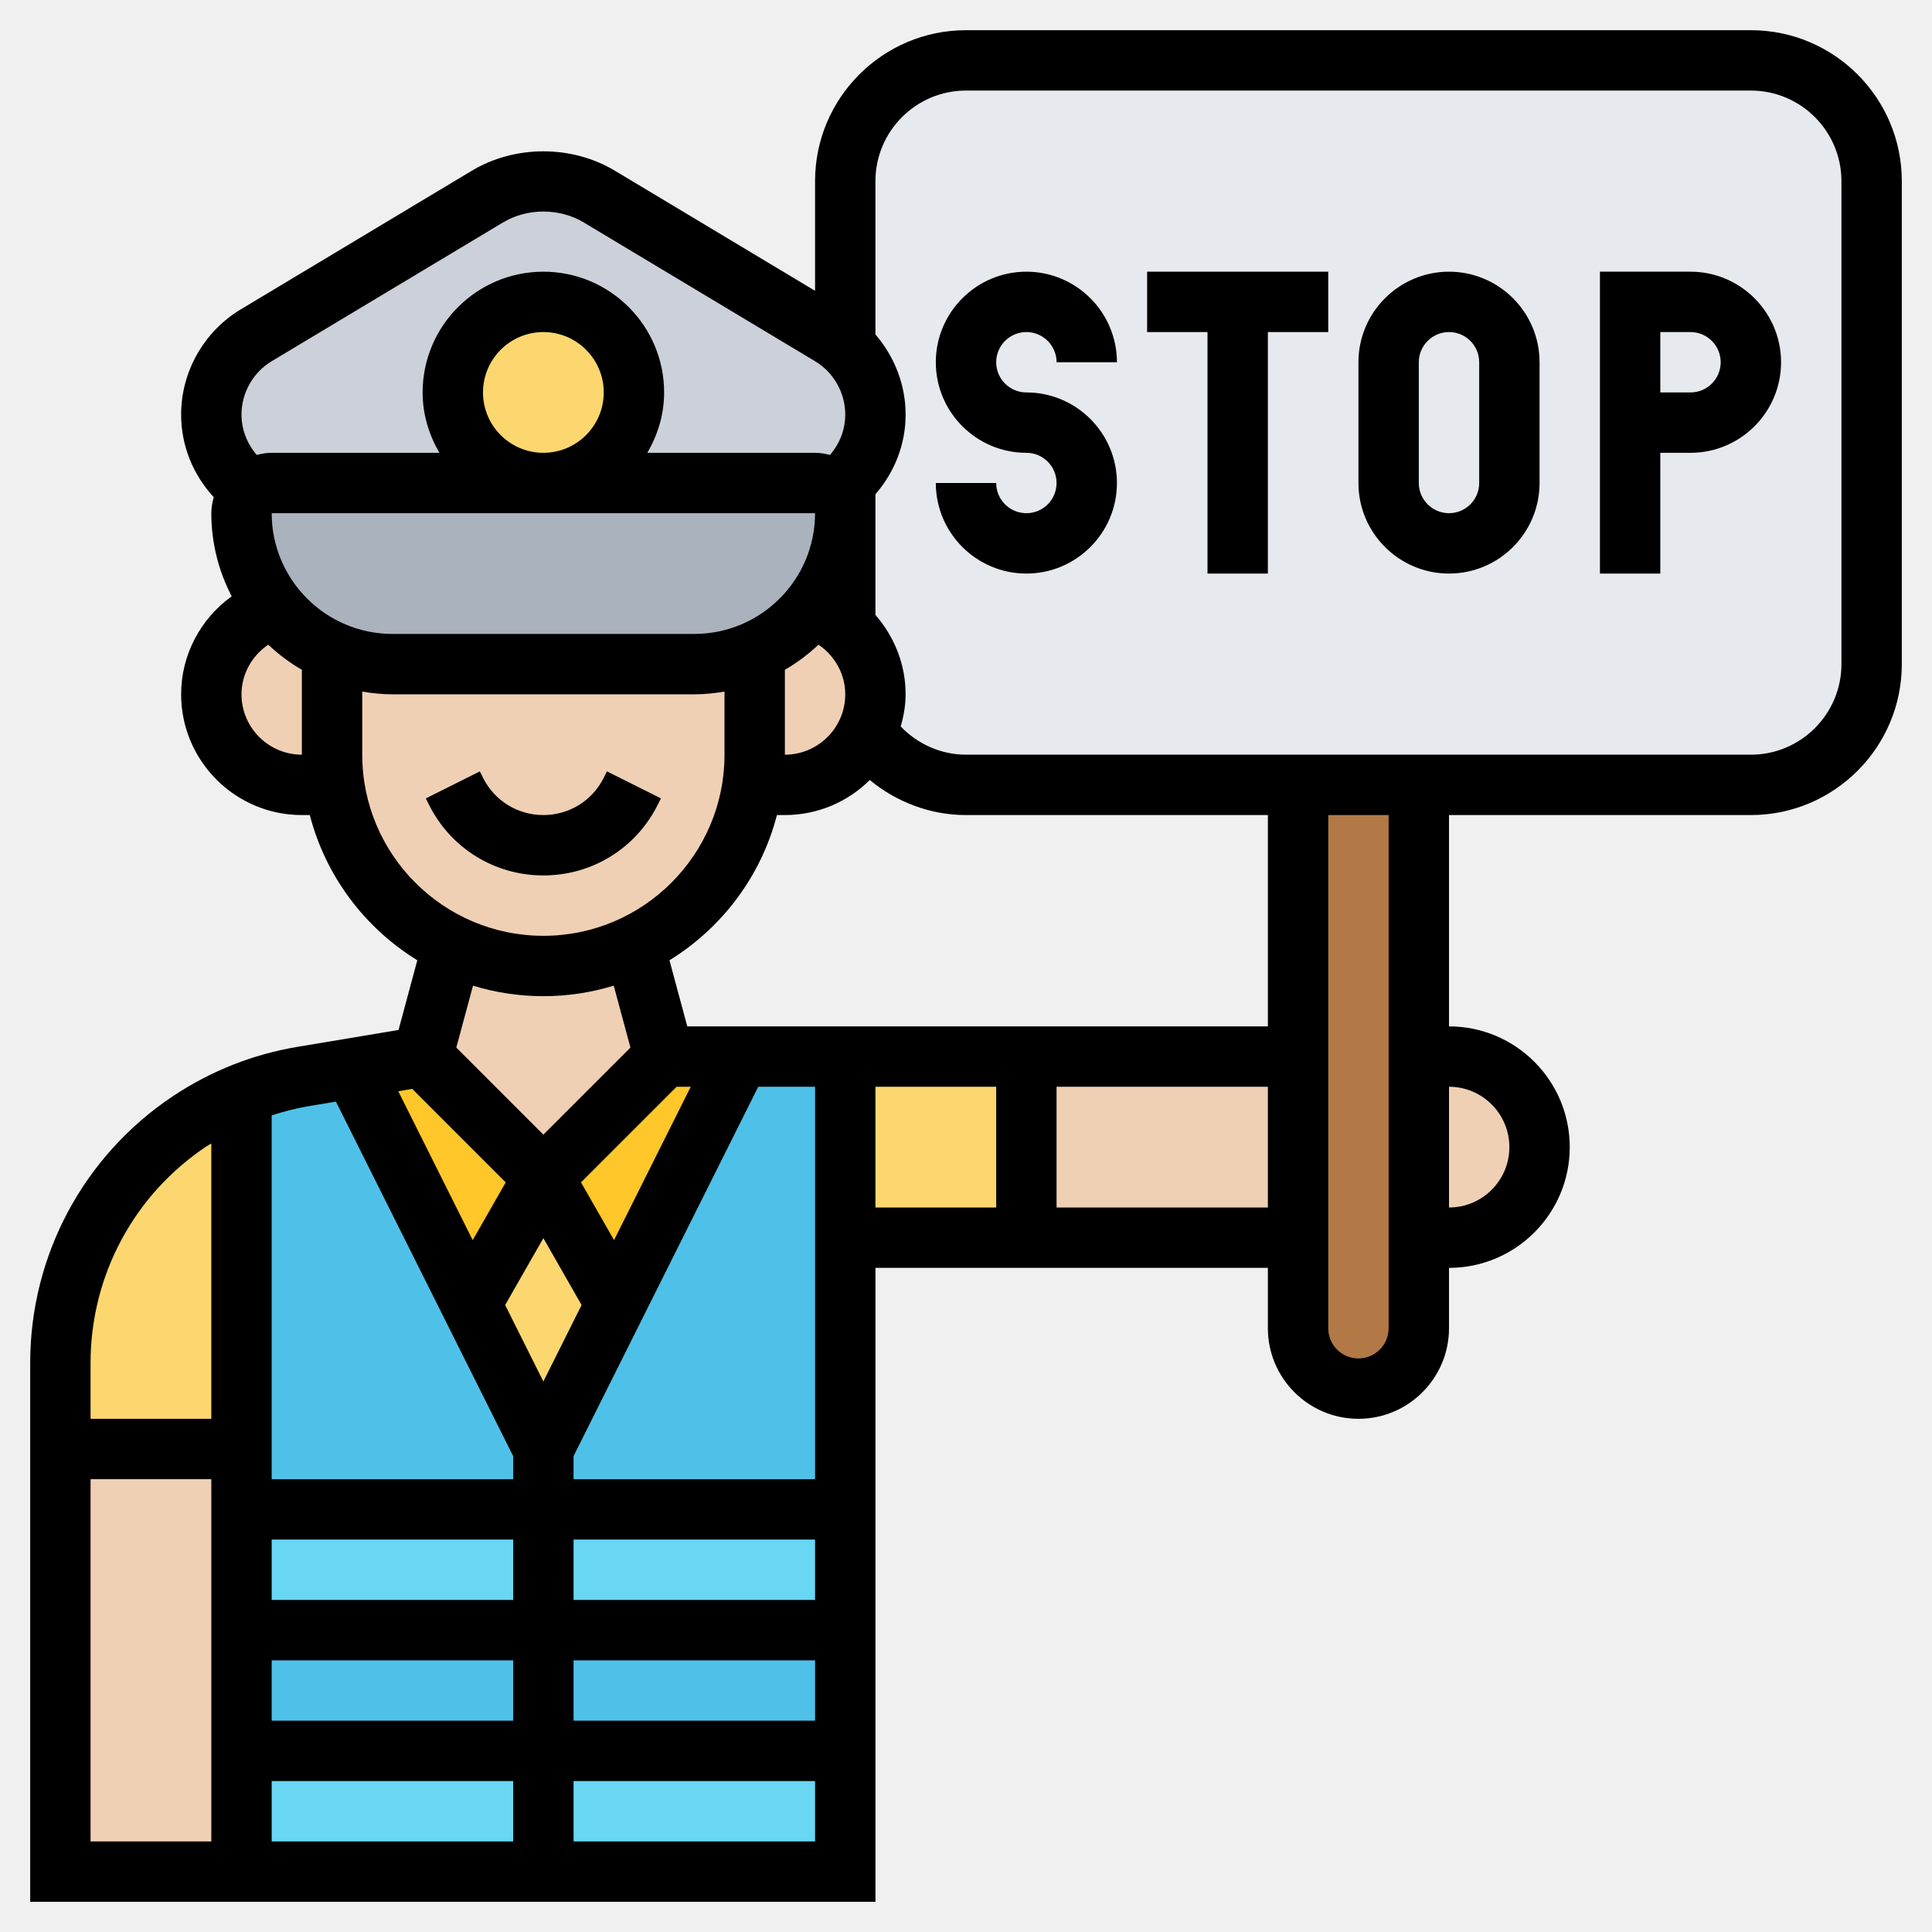
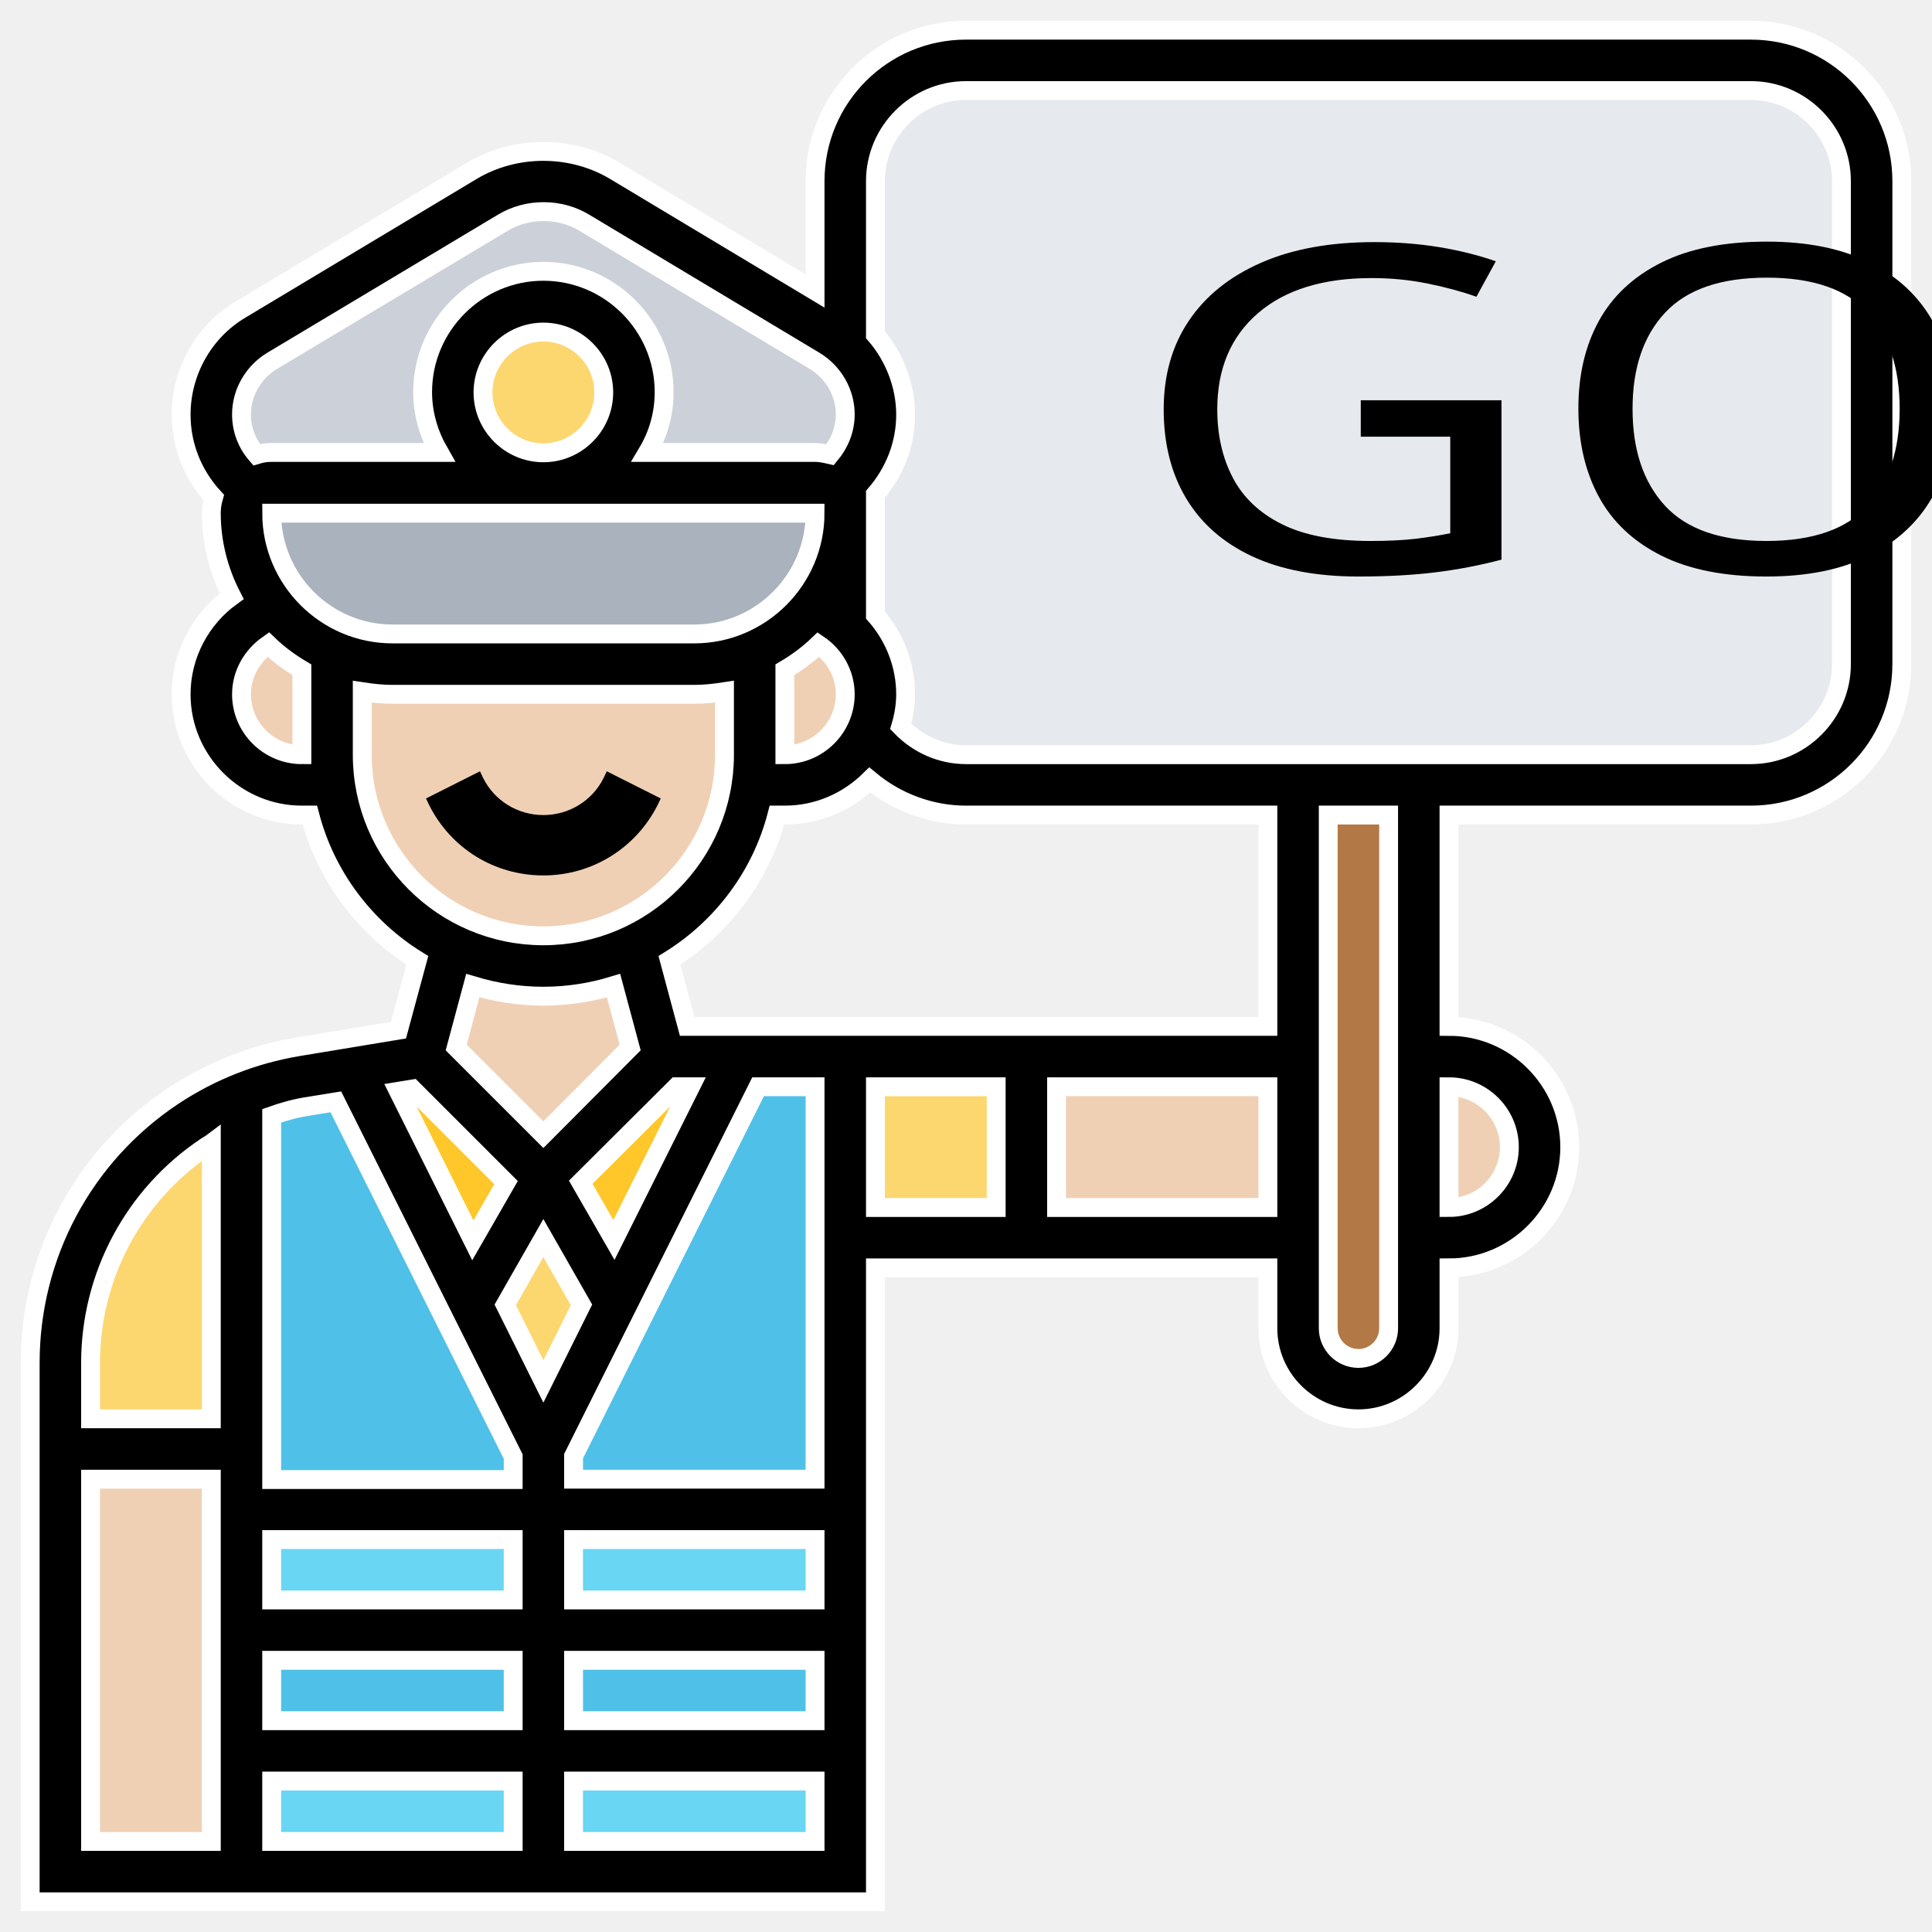
- <svg xmlns="http://www.w3.org/2000/svg" id="Layer_5" enable-background="new 0 0 64 64" height="512" viewBox="0 0 64 64" width="512">
+ <svg xmlns="http://www.w3.org/2000/svg" version="1.1" id="Layer_5" x="0px" y="0px" viewBox="0 0 512 512" style="enable-background:new 0 0 512 512;" xml:space="preserve">
+   <style type="text/css">
+ 	.st0{fill:#E6E9ED;}
+ 	.st1{fill:#B27946;}
+ 	.st2{fill:#69D6F4;}
+ 	.st3{fill:#4FC1E9;}
+ 	.st4{fill:#FCD770;}
+ 	.st5{fill:#FFC729;}
+ 	.st6{fill:#F0D0B4;}
+ 	.st7{fill:#CCD1D9;}
+ 	.st8{fill:#AAB2BD;}
+ 	.st9{stroke:#FFFFFF;stroke-width:5;stroke-miterlimit:10;}
+ 	.st10{font-family:'DINCondensed-Bold';}
+ 	.st11{font-size:120.757px;}
+ </style>
  <g>
    <g>
      <g>
-         <path d="m27.71 16.29.39-.39c.58-.58.9-1.36.9-2.17 0-.86-.37-1.68-1-2.25v-5.48c0-2.21 1.79-4 4-4h26c2.21 0 4 1.79 4 4v16c0 2.21-1.79 4-4 4h-11-4-11c-1.37 0-2.58-.69-3.28-1.74.18-.38.28-.81.28-1.26 0-.89-.38-1.69-1-2.23v-3.77c0-.28-.11-.52-.29-.71z" fill="#e6e9ed" />
+         <path class="st0" d="M221.7,130.3l3.1-3.1c4.6-4.6,7.2-10.9,7.2-17.4c0-6.9-3-13.4-8-18V48c0-17.7,14.3-32,32-32h208     c17.7,0,32,14.3,32,32v128c0,17.7-14.3,32-32,32h-88h-32h-88c-11,0-20.6-5.5-26.2-13.9c1.4-3,2.2-6.5,2.2-10.1     c0-7.1-3-13.5-8-17.8V136C224,133.8,223.1,131.8,221.7,130.3z" />
      </g>
      <g>
-         <path d="m47 41v3c0 .55-.22 1.05-.59 1.41-.36.37-.86.59-1.41.59-1.1 0-2-.9-2-2v-3-6-9h4v9z" fill="#b27946" />
+         <path class="st1" d="M376,328v24c0,4.4-1.8,8.4-4.7,11.3c-2.9,3-6.9,4.7-11.3,4.7c-8.8,0-16-7.2-16-16v-24v-48v-72h32v72V328z" />
      </g>
      <g>
-         <path d="m18 58h10v4h-10z" fill="#69d6f4" />
+         <path class="st2" d="M144,464h80v32h-80V464z" />
      </g>
      <g>
-         <path d="m8 58h10v4h-10z" fill="#69d6f4" />
+         <path class="st2" d="M64,464h80v32H64V464z" />
      </g>
      <g>
-         <path d="m18 50h10v4h-10z" fill="#69d6f4" />
+         <path class="st2" d="M144,400h80v32h-80V400z" />
      </g>
      <g>
-         <path d="m8 50h10v4h-10z" fill="#69d6f4" />
+         <path class="st2" d="M64,400h80v32H64V400z" />
      </g>
      <g>
-         <path d="m8 54h10v4h-10z" fill="#4fc1e9" />
+         <path class="st3" d="M64,432h80v32H64V432z" />
      </g>
      <g>
-         <path d="m18 54h10v4h-10z" fill="#4fc1e9" />
+         <path class="st3" d="M144,432h80v32h-80V432z" />
      </g>
      <g>
-         <path d="m28 41v9h-10v-2l2.4-4.8 4.1-8.2h3.5z" fill="#4fc1e9" />
+         <path class="st3" d="M224,328v72h-80v-16l19.2-38.4L196,280h28V328z" />
      </g>
      <g>
-         <path d="m18 48v2h-10v-2-11.76c.65-.27 1.34-.47 2.04-.58l1.65-.28 3.91 7.82z" fill="#4fc1e9" />
+         <path class="st3" d="M144,384v16H64v-16v-94.1c5.2-2.2,10.7-3.8,16.3-4.6l13.2-2.2l31.3,62.6L144,384z" />
      </g>
      <g>
-         <path d="m8 36.24v11.76h-6v-2.85c0-1.61.4-3.17 1.14-4.54.74-1.38 1.8-2.57 3.14-3.47.54-.36 1.12-.66 1.72-.9z" fill="#fcd770" />
+         <path class="st4" d="M64,289.9V384H16v-22.8c0-12.9,3.2-25.4,9.1-36.3c5.9-11,14.4-20.6,25.1-27.8     C54.6,294.2,59.2,291.8,64,289.9L64,289.9z" />
      </g>
      <g>
-         <path d="m28 35h6v6h-6z" fill="#fcd770" />
+         <path class="st4" d="M224,280h48v48h-48V280z" />
      </g>
      <g>
-         <path d="m18 39 2.4 4.2-2.4 4.8-2.4-4.8z" fill="#fcd770" />
+         <path class="st4" d="M144,312l19.2,33.6L144,384l-19.2-38.4L144,312z" />
      </g>
      <g>
-         <path d="m24.5 35-4.1 8.2-2.4-4.2 4-4z" fill="#ffc729" />
+         <path class="st5" d="M196,280l-32.8,65.6L144,312l32-32H196z" />
      </g>
      <g>
-         <path d="m18 39-2.4 4.2-3.91-7.82 2.31-.38z" fill="#ffc729" />
+         <path class="st5" d="M144,312l-19.2,33.6L93.5,283l18.5-3L144,312z" />
      </g>
      <g>
-         <path d="m8 50v4 4 4h-6v-14h6z" fill="#f0d0b4" />
+         <path class="st6" d="M64,400v32v32v32H16V384h48V400z" />
      </g>
      <g>
-         <path d="m48 35c1.66 0 3 1.34 3 3 0 .83-.34 1.58-.88 2.12s-1.29.88-2.12.88h-1v-6z" fill="#f0d0b4" />
+         <path class="st6" d="M384,280c13.3,0,24,10.7,24,24c0,6.6-2.7,12.6-7,17s-10.3,7-17,7h-8v-48H384z" />
      </g>
      <g>
-         <path d="m34 35h9v6h-9z" fill="#f0d0b4" />
+         <path class="st6" d="M272,280h72v48h-72V280z" />
      </g>
      <g>
-         <path d="m28 20.77c.62.54 1 1.34 1 2.23 0 .45-.1.88-.28 1.26-.15.32-.35.61-.6.86-.54.54-1.29.88-2.12.88h-1.07-.01c.06-.33.08-.66.08-1v-3.41c1.76-.78 3-2.54 3-4.59z" fill="#f0d0b4" />
+         <path class="st6" d="M224,166.2c5,4.3,8,10.7,8,17.8c0,3.6-0.8,7-2.2,10.1c-1.2,2.6-2.8,4.9-4.8,6.9c-4.3,4.3-10.3,7-17,7h-8.6     h-0.1c0.5-2.6,0.6-5.3,0.6-8v-27.3c14.1-6.2,24-20.3,24-36.7V166.2z" />
      </g>
      <g>
-         <path d="m21.01 31.32.99 3.68-4 4-4-4 .99-3.68c.91.44 1.93.68 3.01.68s2.1-.24 3.01-.68z" fill="#f0d0b4" />
+         <path class="st6" d="M168.1,250.6L176,280l-32,32l-32-32l7.9-29.4c7.3,3.5,15.4,5.4,24.1,5.4S160.8,254.1,168.1,250.6z" />
      </g>
      <g>
-         <path d="m13 22h10c.71 0 1.39-.15 2-.41v3.41c0 .34-.02.67-.08 1-.33 2.36-1.84 4.33-3.91 5.32-.91.44-1.93.68-3.01.68s-2.1-.24-3.01-.68c-.72-.34-1.38-.81-1.94-1.37-1.05-1.05-1.76-2.41-1.97-3.95-.06-.33-.08-.66-.08-1v-3.41c.61.26 1.29.41 2 .41z" fill="#f0d0b4" />
+         <path class="st6" d="M104,176h80c5.7,0,11.1-1.2,16-3.3V200c0,2.7-0.2,5.4-0.6,8c-2.6,18.9-14.7,34.6-31.3,42.6     c-7.3,3.5-15.4,5.4-24.1,5.4s-16.8-1.9-24.1-5.4c-5.8-2.7-11-6.5-15.5-11c-8.4-8.4-14.1-19.3-15.8-31.6c-0.5-2.6-0.6-5.3-0.6-8     v-27.3C92.9,174.8,98.3,176,104,176L104,176z" />
      </g>
      <g>
-         <path d="m11 25c0 .34.02.67.08 1h-.01-1.07c-.83 0-1.58-.34-2.12-.88s-.88-1.29-.88-2.12c0-1.31.83-2.42 2-2.83l.08-.06c.12.15.25.3.38.43.44.44.96.79 1.54 1.05z" fill="#f0d0b4" />
+         <path class="st6" d="M88,200c0,2.7,0.2,5.4,0.6,8h-0.1H80c-6.6,0-12.6-2.7-17-7s-7-10.3-7-17c0-10.5,6.6-19.4,16-22.6l0.6-0.5     c1,1.2,2,2.4,3,3.4c3.5,3.5,7.7,6.3,12.3,8.4V200z" />
      </g>
      <g>
-         <path d="m28 11.48c-.15-.14-.31-.26-.49-.37l-7.65-4.6c-.56-.33-1.21-.51-1.86-.51s-1.3.18-1.86.51l-7.65 4.6c-.93.55-1.49 1.55-1.49 2.62 0 .81.32 1.59.9 2.17l.39.39c.19-.18.43-.29.71-.29h9 9c.28 0 .52.11.71.29l.39-.39c.58-.58.9-1.36.9-2.17 0-.86-.37-1.68-1-2.25z" fill="#ccd1d9" />
+         <path class="st7" d="M224,91.8c-1.2-1.1-2.5-2.1-3.9-3l-61.2-36.8c-4.5-2.6-9.7-4.1-14.9-4.1s-10.4,1.4-14.9,4.1L67.9,88.9     c-7.4,4.4-11.9,12.4-11.9,21c0,6.5,2.6,12.7,7.2,17.4l3.1,3.1c1.5-1.4,3.4-2.3,5.7-2.3h72h72c2.2,0,4.2,0.9,5.7,2.3l3.1-3.1     c4.6-4.6,7.2-10.9,7.2-17.4C232,103,229,96.4,224,91.8L224,91.8z" />
      </g>
      <g>
-         <path d="m27.71 16.29c.18.19.29.43.29.71 0 2.05-1.24 3.81-3 4.59-.61.26-1.29.41-2 .41h-10c-.71 0-1.39-.15-2-.41-.58-.26-1.1-.61-1.54-1.05-.13-.13-.26-.28-.38-.43-.67-.85-1.08-1.93-1.08-3.11 0-.28.11-.52.29-.71.19-.18.43-.29.71-.29h9 9c.28 0 .52.11.71.29z" fill="#aab2bd" />
+         <path class="st8" d="M221.7,130.3c1.4,1.5,2.3,3.4,2.3,5.7c0,16.4-9.9,30.5-24,36.7c-4.9,2.1-10.3,3.3-16,3.3h-80     c-5.7,0-11.1-1.2-16-3.3c-4.6-2.1-8.8-4.9-12.3-8.4c-1-1-2.1-2.2-3-3.4c-5.4-6.8-8.6-15.4-8.6-24.9c0-2.2,0.9-4.2,2.3-5.7     c1.5-1.4,3.4-2.3,5.7-2.3h72h72C218.2,128,220.2,128.9,221.7,130.3z" />
      </g>
      <g>
-         <circle cx="18" cy="13" fill="#fcd770" r="3" />
+         <circle class="st4" cx="144" cy="104" r="24" />
      </g>
    </g>
    <g>
-       <path d="m21.789 26.658.105-.211-1.789-.895-.105.212c-.381.762-1.147 1.236-2 1.236s-1.619-.474-2-1.236l-.105-.211-1.789.895.105.211c.722 1.444 2.174 2.341 3.789 2.341s3.067-.897 3.789-2.342z" />
-       <path d="m34 11c.552 0 1 .448 1 1h2c0-1.654-1.346-3-3-3s-3 1.346-3 3 1.346 3 3 3c.552 0 1 .448 1 1s-.448 1-1 1-1-.448-1-1h-2c0 1.654 1.346 3 3 3s3-1.346 3-3-1.346-3-3-3c-.552 0-1-.448-1-1s.448-1 1-1z" />
-       <path d="m38 11h2v8h2v-8h2v-2h-6z" />
-       <path d="m48 9c-1.654 0-3 1.346-3 3v4c0 1.654 1.346 3 3 3s3-1.346 3-3v-4c0-1.654-1.346-3-3-3zm1 7c0 .552-.448 1-1 1s-1-.448-1-1v-4c0-.552.448-1 1-1s1 .448 1 1z" />
-       <path d="m56 9h-3v10h2v-4h1c1.654 0 3-1.346 3-3s-1.346-3-3-3zm0 4h-1v-2h1c.552 0 1 .448 1 1s-.448 1-1 1z" />
-       <path d="m58 1h-26c-2.757 0-5 2.243-5 5v3.633l-6.627-3.976c-1.432-.859-3.315-.859-4.745 0l-7.657 4.594c-1.216.73-1.971 2.064-1.971 3.481 0 1.027.39 1.988 1.08 2.738-.047.17-.08.346-.08.53 0 .993.246 1.928.675 2.754-1.029.739-1.675 1.937-1.675 3.246 0 2.206 1.794 4 4 4h.263c.524 2.026 1.821 3.74 3.561 4.81l-.622 2.309-3.33.556c-1.49.248-2.885.799-4.145 1.638-2.959 1.974-4.727 5.277-4.727 8.833v17.854h28v-21h13v2c0 1.654 1.346 3 3 3s3-1.346 3-3v-2c2.206 0 4-1.794 4-4s-1.794-4-4-4v-7h10c2.757 0 5-2.243 5-5v-16c0-2.757-2.243-5-5-5zm-35.233 33-.59-2.19c1.739-1.071 3.036-2.784 3.56-4.81h.263c1.097 0 2.09-.444 2.813-1.161.886.733 2.007 1.161 3.187 1.161h10v7zm-13.767 17h8v2h-8zm0 8h8v2h-8zm0-2v-2h8v2zm10-2h8v2h-8zm0-2v-2h8v2zm0-4v-.764l6.118-12.236h1.882v13zm-1-7.985 1.266 2.216-1.266 2.533-1.266-2.533zm4.414-5.015h.468l-2.541 5.081-1.094-1.914zm-13.414-19h18c0 2.206-1.794 4-4 4h-10c-2.206 0-4-1.794-4-4zm7-4c0-1.103.897-2 2-2s2 .897 2 2-.897 2-2 2-2-.897-2-2zm11.114 8.356c.539.366.886.972.886 1.644 0 1.103-.897 2-2 2v-2.812c.404-.234.777-.514 1.114-.832zm-18.114-9.39 7.658-4.594c.809-.486 1.874-.486 2.685 0l7.657 4.594c.617.37 1 1.048 1 1.767 0 .498-.184.963-.505 1.337-.159-.041-.323-.07-.495-.07h-5.556c.344-.591.556-1.268.556-2 0-2.206-1.794-4-4-4s-4 1.794-4 4c0 .732.212 1.409.556 2h-5.556c-.172 0-.336.029-.495.07-.321-.374-.505-.839-.505-1.338 0-.718.383-1.396 1-1.766zm-1 11.034c0-.672.347-1.278.886-1.644.337.319.711.598 1.114.833v2.811c-1.103 0-2-.897-2-2zm4 2v-2.09c.326.055.659.09 1 .09h10c.341 0 .674-.035 1-.09v2.09c0 3.309-2.691 6-6 6s-6-2.691-6-6zm6 8c.811 0 1.593-.123 2.331-.349l.553 2.051-2.884 2.884-2.884-2.884.553-2.05c.738.225 1.52.348 2.331.348zm-4.343 3.071 3.096 3.096-1.094 1.914-2.466-4.933zm-3.457.576.928-.155 5.872 11.744v.764h-8v-12.052c.392-.125.79-.232 1.2-.301zm-3.364 1.33c.053-.035.11-.063.164-.097v9.12h-4v-1.854c0-2.886 1.435-5.567 3.836-7.169zm-3.836 11.023h4v12h-4zm16 12v-2h8v2zm10-25h4v4h-4zm6 4v-4h7v4zm15-2c0 1.103-.897 2-2 2v-4c1.103 0 2 .897 2 2zm-4 6c0 .552-.448 1-1 1s-1-.448-1-1v-17h2zm15-22c0 1.654-1.346 3-3 3h-26c-.826 0-1.602-.35-2.162-.934.095-.342.162-.695.162-1.066 0-.99-.375-1.915-1-2.629v-3.998c.637-.737 1-1.657 1-2.641s-.37-1.923-1-2.652v-5.08c0-1.654 1.346-3 3-3h26c1.654 0 3 1.346 3 3z" />
+       <path d="M174.3,213.3l0.8-1.7l-14.3-7.2l-0.8,1.7c-3,6.1-9.2,9.9-16,9.9s-13-3.8-16-9.9l-0.8-1.7l-14.3,7.2l0.8,1.7    c5.8,11.6,17.4,18.7,30.3,18.7S168.5,224.8,174.3,213.3z" />
+       <path class="st9" d="M464,8H256c-22.1,0-40,17.9-40,40v29.1l-53-31.8c-11.5-6.9-26.5-6.9-38,0L63.8,82C54,87.8,48,98.5,48,109.9    c0,8.2,3.1,15.9,8.6,21.9c-0.4,1.4-0.6,2.8-0.6,4.2c0,7.9,2,15.4,5.4,22c-8.2,5.9-13.4,15.5-13.4,26c0,17.6,14.4,32,32,32h2.1    c4.2,16.2,14.6,29.9,28.5,38.5l-5,18.5L79,277.4c-11.9,2-23.1,6.4-33.2,13.1C22.1,306.3,8,332.7,8,361.2V504h224V336h104v16    c0,13.2,10.8,24,24,24s24-10.8,24-24v-16c17.6,0,32-14.4,32-32s-14.4-32-32-32v-56h80c22.1,0,40-17.9,40-40V48    C504,25.9,486.1,8,464,8z M182.1,272l-4.7-17.5c13.9-8.6,24.3-22.3,28.5-38.5h2.1c8.8,0,16.7-3.6,22.5-9.3    c7.1,5.9,16.1,9.3,25.5,9.3h80v56H182.1z M72,408h64v16H72V408z M72,472h64v16H72V472z M72,456v-16h64v16H72z M152,440h64v16h-64    V440z M152,424v-16h64v16H152z M152,392v-6.1l48.9-97.9H216v104H152z M144,328.1l10.1,17.7L144,366.1l-10.1-20.3L144,328.1z     M179.3,288h3.7l-20.3,40.6l-8.8-15.3L179.3,288z M72,136h144c0,17.6-14.4,32-32,32h-80C86.4,168,72,153.6,72,136z M128,104    c0-8.8,7.2-16,16-16s16,7.2,16,16s-7.2,16-16,16S128,112.8,128,104z M216.9,170.8c4.3,2.9,7.1,7.8,7.1,13.2c0,8.8-7.2,16-16,16    v-22.5C211.2,175.6,214.2,173.4,216.9,170.8z M72,95.7L133.3,59c6.5-3.9,15-3.9,21.5,0L216,95.7c4.9,3,8,8.4,8,14.1    c0,4-1.5,7.7-4,10.7c-1.3-0.3-2.6-0.6-4-0.6h-44.4c2.8-4.7,4.4-10.1,4.4-16c0-17.6-14.4-32-32-32s-32,14.4-32,32    c0,5.9,1.7,11.3,4.4,16H72c-1.4,0-2.7,0.2-4,0.6c-2.6-3-4-6.7-4-10.7C64,104.1,67.1,98.7,72,95.7L72,95.7z M64,184    c0-5.4,2.8-10.2,7.1-13.2c2.7,2.6,5.7,4.8,8.9,6.7V200C71.2,200,64,192.8,64,184z M96,200v-16.7c2.6,0.4,5.3,0.7,8,0.7h80    c2.7,0,5.4-0.3,8-0.7V200c0,26.5-21.5,48-48,48S96,226.5,96,200z M144,264c6.5,0,12.7-1,18.6-2.8l4.4,16.4L144,300.7l-23.1-23.1    l4.4-16.4C131.3,263,137.5,264,144,264L144,264z M109.3,288.6l24.8,24.8l-8.8,15.3l-19.7-39.5L109.3,288.6z M81.6,293.2l7.4-1.2    l47,94v6.1H72v-96.4C75.1,294.6,78.3,293.7,81.6,293.2z M54.7,303.8c0.4-0.3,0.9-0.5,1.3-0.8v73H24v-14.8    C24,338.1,35.5,316.6,54.7,303.8z M24,392h32v96H24V392z M152,488v-16h64v16H152z M232,288h32v32h-32L232,288z M280,320v-32h56v32    H280z M400,304c0,8.8-7.2,16-16,16v-32C392.8,288,400,295.2,400,304z M368,352c0,4.4-3.6,8-8,8s-8-3.6-8-8V216h16V352z M488,176    c0,13.2-10.8,24-24,24H256c-6.6,0-12.8-2.8-17.3-7.5c0.8-2.7,1.3-5.6,1.3-8.5c0-7.9-3-15.3-8-21v-32c5.1-5.9,8-13.3,8-21.1    s-3-15.4-8-21.2V48c0-13.2,10.8-24,24-24h208c13.2,0,24,10.8,24,24V176z" />
+       <text transform="matrix(1.2501 0 0 1 299.1895 151.582)" class="st10 st11">GO</text>
    </g>
  </g>
</svg>
